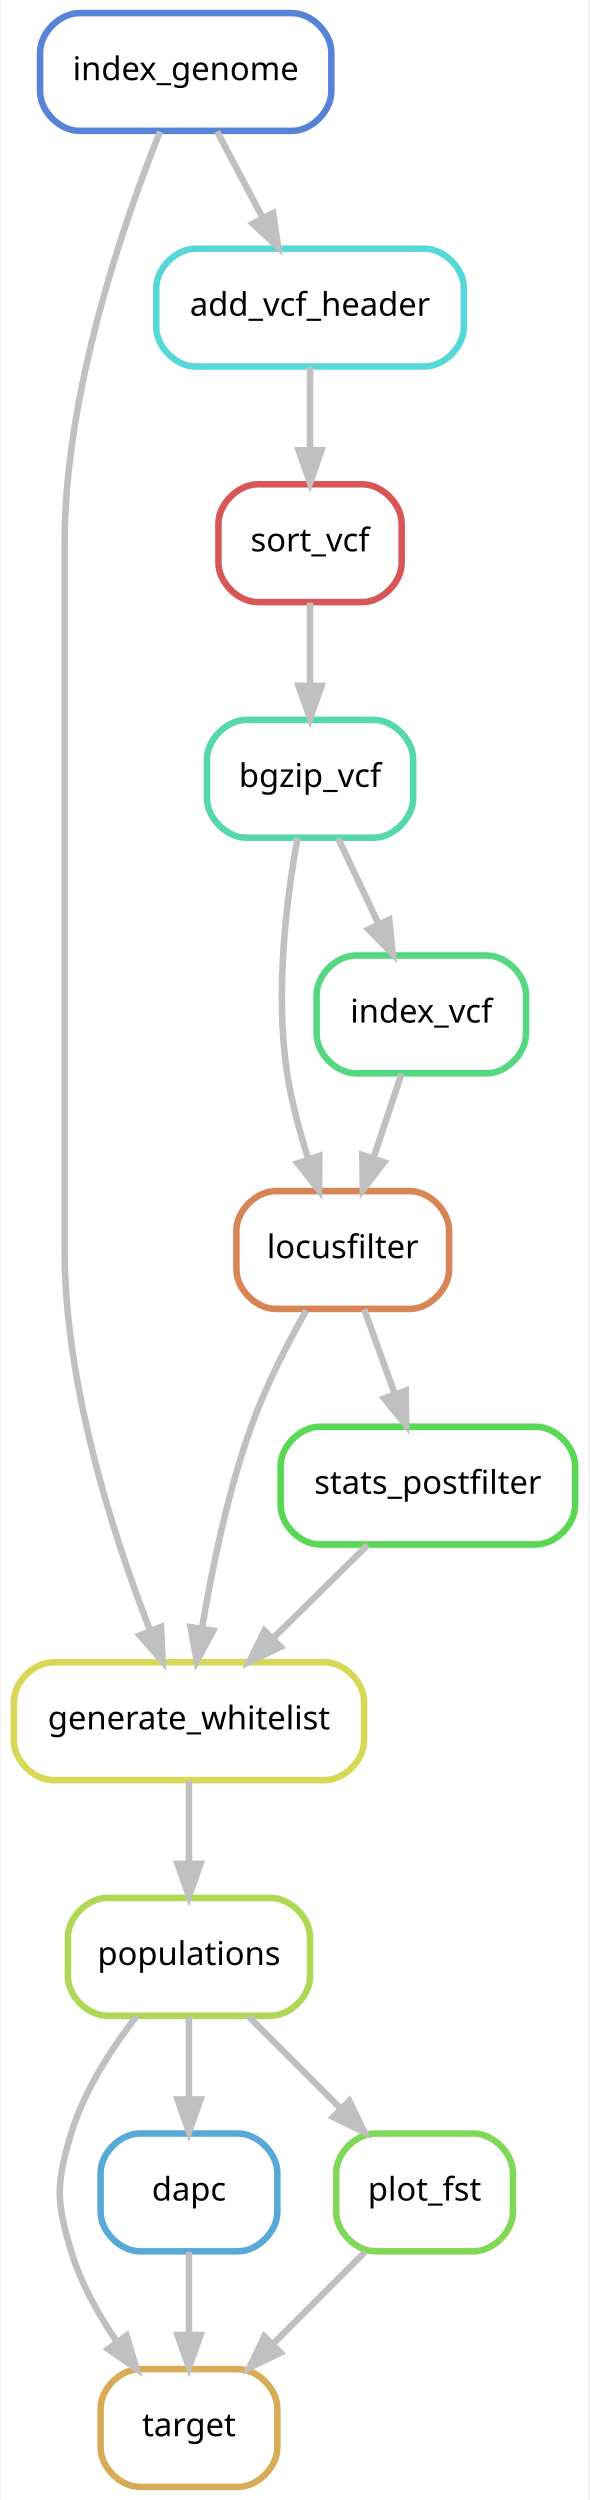
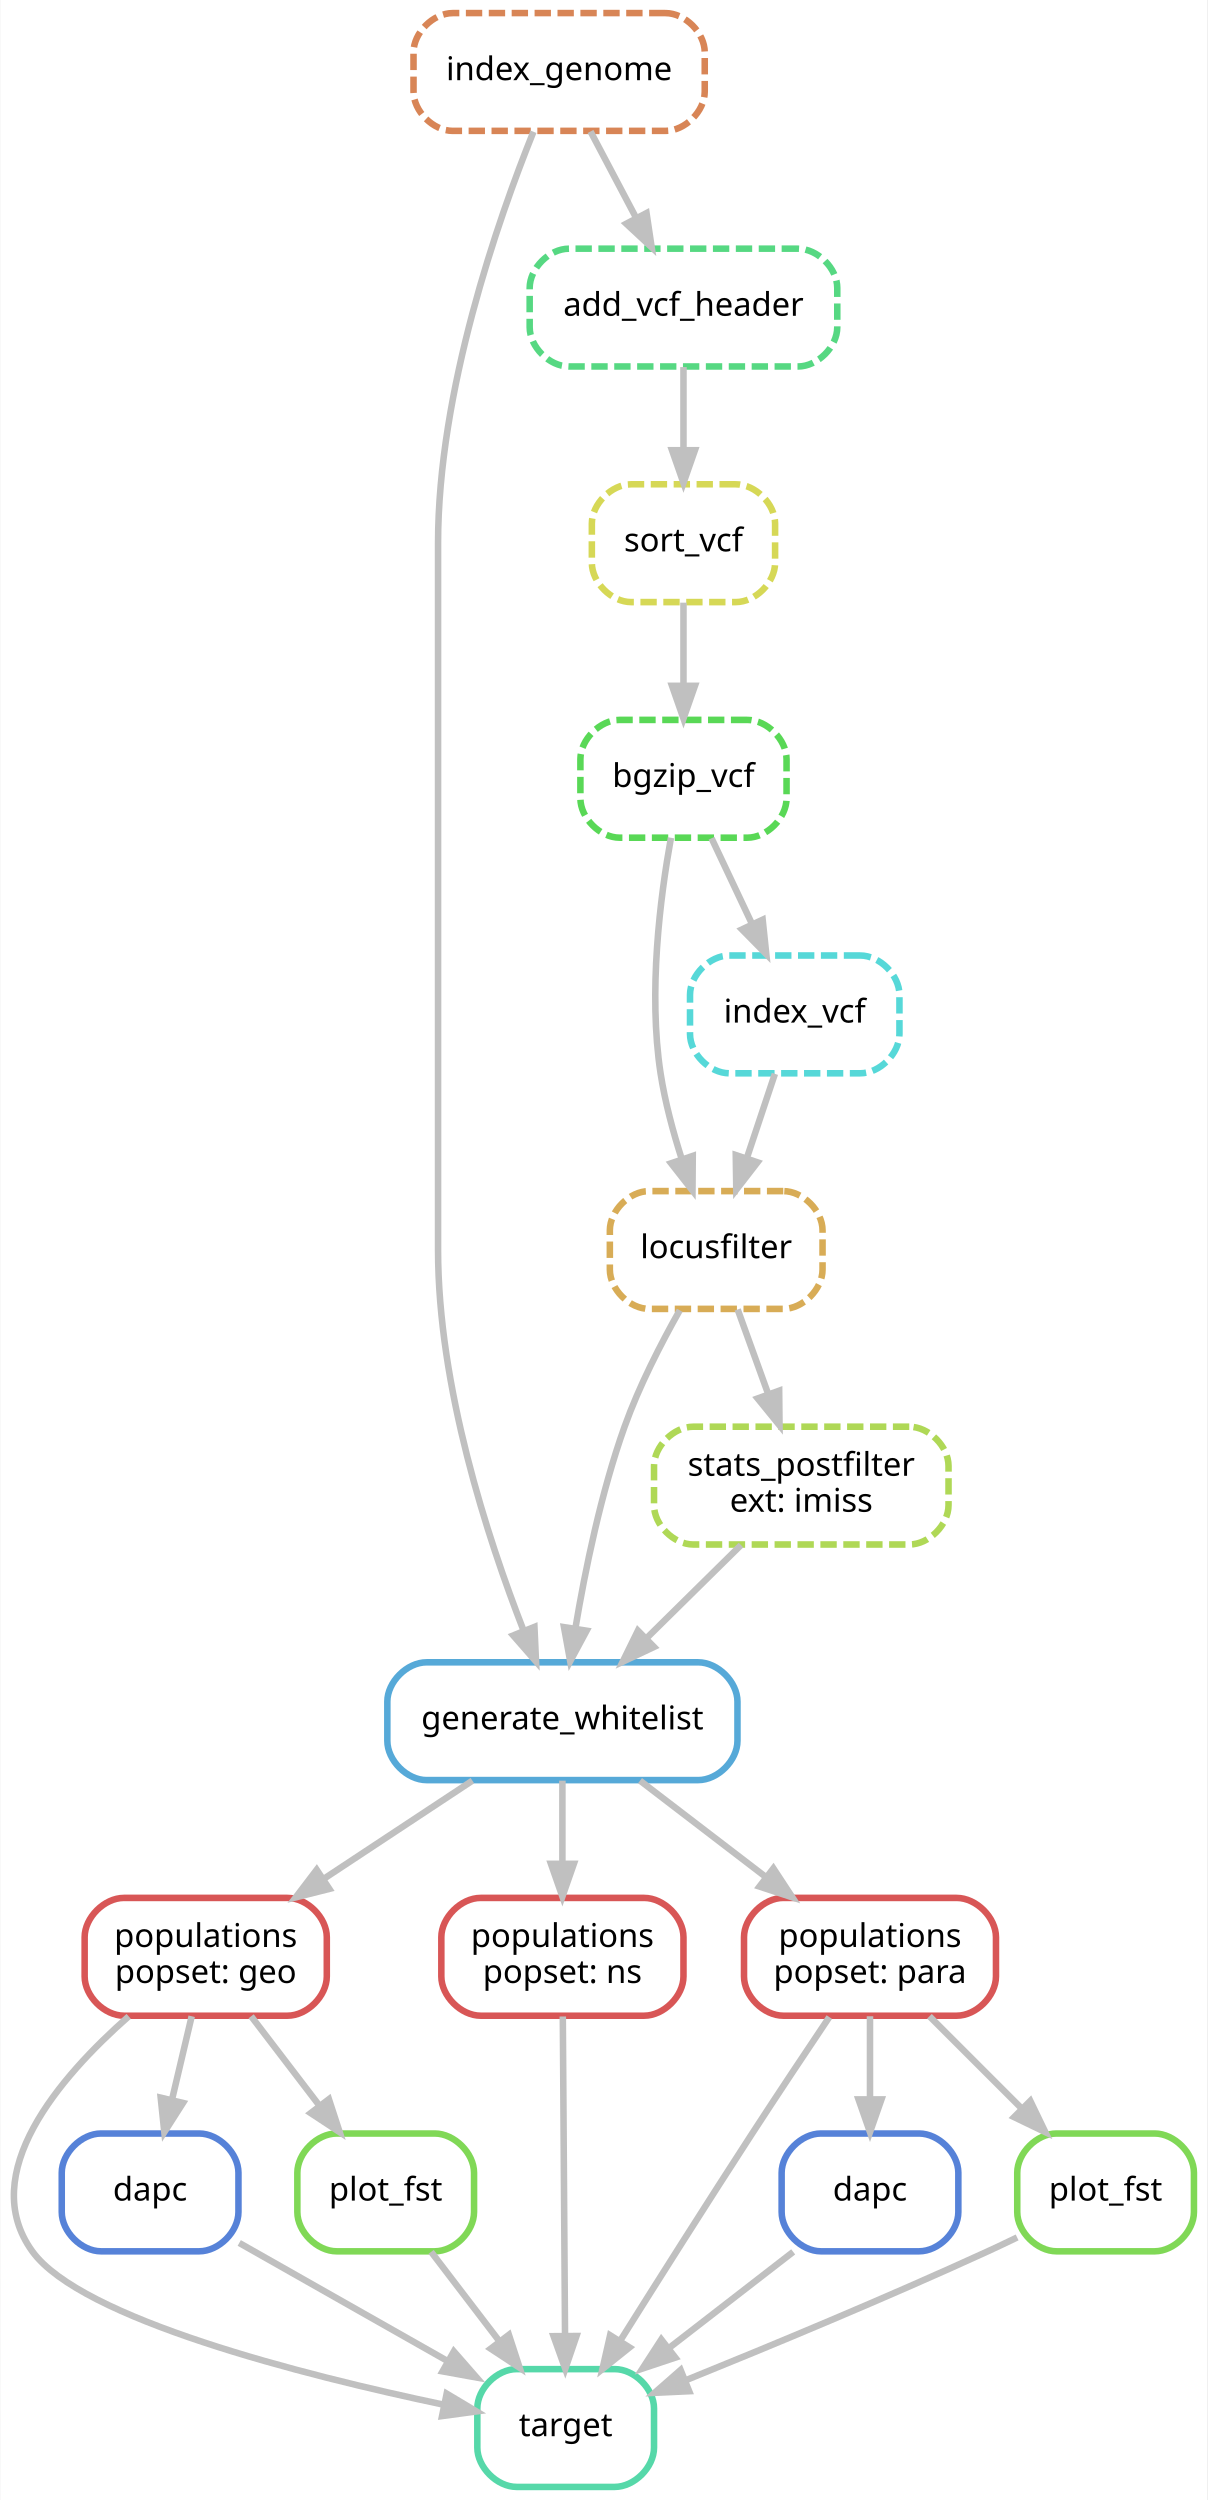
- <svg xmlns="http://www.w3.org/2000/svg" width="180pt" height="764pt" viewBox="0.00 0.00 179.50 764.00">
+ <svg xmlns="http://www.w3.org/2000/svg" width="369pt" height="764pt" viewBox="0.00 0.00 368.74 764.00">
  <g id="graph0" class="graph" transform="scale(1 1) rotate(0) translate(4 760)">
-     <polygon fill="#ffffff" stroke="transparent" points="-4,4 -4,-760 175.5,-760 175.5,4 -4,4" />
+     <polygon fill="#ffffff" stroke="transparent" points="-4,4 -4,-760 364.739,-760 364.739,4 -4,4" />
    <g id="node1" class="node">
-       <path fill="none" stroke="#d8ac56" stroke-width="2" d="M68.5,-36C68.5,-36 38.5,-36 38.5,-36 32.5,-36 26.5,-30 26.5,-24 26.5,-24 26.5,-12 26.5,-12 26.5,-6 32.5,0 38.5,0 38.5,0 68.5,0 68.5,0 74.5,0 80.5,-6 80.5,-12 80.5,-12 80.5,-24 80.5,-24 80.5,-30 74.5,-36 68.5,-36" />
-       <text text-anchor="middle" x="53.5" y="-15.5" font-family="sans" font-size="10.00" fill="#000000">target</text>
+       <path fill="none" stroke="#56d8a9" stroke-width="2" d="M183.739,-36C183.739,-36 153.739,-36 153.739,-36 147.739,-36 141.739,-30 141.739,-24 141.739,-24 141.739,-12 141.739,-12 141.739,-6 147.739,0 153.739,0 153.739,0 183.739,0 183.739,0 189.739,0 195.739,-6 195.739,-12 195.739,-12 195.739,-24 195.739,-24 195.739,-30 189.739,-36 183.739,-36" />
+       <text text-anchor="middle" x="168.739" y="-15.5" font-family="sans" font-size="10.00" fill="#000000">target</text>
    </g>
    <g id="node2" class="node">
-       <path fill="none" stroke="#56a9d8" stroke-width="2" d="M68.5,-108C68.5,-108 38.5,-108 38.5,-108 32.5,-108 26.5,-102 26.5,-96 26.5,-96 26.5,-84 26.5,-84 26.5,-78 32.5,-72 38.5,-72 38.5,-72 68.5,-72 68.5,-72 74.5,-72 80.5,-78 80.5,-84 80.5,-84 80.5,-96 80.5,-96 80.5,-102 74.5,-108 68.5,-108" />
-       <text text-anchor="middle" x="53.5" y="-87.5" font-family="sans" font-size="10.00" fill="#000000">dapc</text>
+       <path fill="none" stroke="#d85656" stroke-width="2" d="M83.739,-180C83.739,-180 33.739,-180 33.739,-180 27.739,-180 21.739,-174 21.739,-168 21.739,-168 21.739,-156 21.739,-156 21.739,-150 27.739,-144 33.739,-144 33.739,-144 83.739,-144 83.739,-144 89.739,-144 95.739,-150 95.739,-156 95.739,-156 95.739,-168 95.739,-168 95.739,-174 89.739,-180 83.739,-180" />
+       <text text-anchor="middle" x="58.739" y="-165" font-family="sans" font-size="10.00" fill="#000000">populations</text>
+       <text text-anchor="middle" x="58.739" y="-154" font-family="sans" font-size="10.00" fill="#000000">popset: geo</text>
+     </g>
+     <g id="edge1" class="edge">
+       <path fill="none" stroke="#c0c0c0" stroke-width="2" d="M35.199,-143.795C14.017,-125.163 -11.353,-95.668 5.739,-72 20.645,-51.36 88.223,-34.223 131.551,-25.103" />
+       <polygon fill="#c0c0c0" stroke="#c0c0c0" stroke-width="2" points="132.373,-28.507 141.464,-23.067 130.965,-21.651 132.373,-28.507" />
+     </g>
+     <g id="node5" class="node">
+       <path fill="none" stroke="#5682d8" stroke-width="2" d="M56.739,-108C56.739,-108 26.739,-108 26.739,-108 20.739,-108 14.739,-102 14.739,-96 14.739,-96 14.739,-84 14.739,-84 14.739,-78 20.739,-72 26.739,-72 26.739,-72 56.739,-72 56.739,-72 62.739,-72 68.739,-78 68.739,-84 68.739,-84 68.739,-96 68.739,-96 68.739,-102 62.739,-108 56.739,-108" />
+       <text text-anchor="middle" x="41.739" y="-87.5" font-family="sans" font-size="10.00" fill="#000000">dapc</text>
+     </g>
+     <g id="edge11" class="edge">
+       <path fill="none" stroke="#c0c0c0" stroke-width="2" d="M54.449,-143.831C52.631,-136.131 50.469,-126.974 48.449,-118.417" />
+       <polygon fill="#c0c0c0" stroke="#c0c0c0" stroke-width="2" points="51.791,-117.341 46.087,-108.413 44.978,-118.95 51.791,-117.341" />
+     </g>
+     <g id="node7" class="node">
+       <path fill="none" stroke="#80d856" stroke-width="2" d="M128.739,-108C128.739,-108 98.739,-108 98.739,-108 92.739,-108 86.739,-102 86.739,-96 86.739,-96 86.739,-84 86.739,-84 86.739,-78 92.739,-72 98.739,-72 98.739,-72 128.739,-72 128.739,-72 134.739,-72 140.739,-78 140.739,-84 140.739,-84 140.739,-96 140.739,-96 140.739,-102 134.739,-108 128.739,-108" />
+       <text text-anchor="middle" x="113.739" y="-87.5" font-family="sans" font-size="10.00" fill="#000000">plot_fst</text>
+     </g>
+     <g id="edge13" class="edge">
+       <path fill="none" stroke="#c0c0c0" stroke-width="2" d="M72.618,-143.831C78.953,-135.539 86.578,-125.557 93.532,-116.453" />
+       <polygon fill="#c0c0c0" stroke="#c0c0c0" stroke-width="2" points="96.385,-118.485 99.674,-108.413 90.822,-114.235 96.385,-118.485" />
+     </g>
+     <g id="node3" class="node">
+       <path fill="none" stroke="#d85656" stroke-width="2" d="M192.739,-180C192.739,-180 142.739,-180 142.739,-180 136.739,-180 130.739,-174 130.739,-168 130.739,-168 130.739,-156 130.739,-156 130.739,-150 136.739,-144 142.739,-144 142.739,-144 192.739,-144 192.739,-144 198.739,-144 204.739,-150 204.739,-156 204.739,-156 204.739,-168 204.739,-168 204.739,-174 198.739,-180 192.739,-180" />
+       <text text-anchor="middle" x="167.739" y="-165" font-family="sans" font-size="10.00" fill="#000000">populations</text>
+       <text text-anchor="middle" x="167.739" y="-154" font-family="sans" font-size="10.00" fill="#000000">popset: ns</text>
    </g>
    <g id="edge2" class="edge">
-       <path fill="none" stroke="#c0c0c0" stroke-width="2" d="M53.5,-71.831C53.5,-64.131 53.5,-54.974 53.5,-46.417" />
-       <polygon fill="#c0c0c0" stroke="#c0c0c0" stroke-width="2" points="57,-46.413 53.5,-36.413 50,-46.413 57,-46.413" />
+       <path fill="none" stroke="#c0c0c0" stroke-width="2" d="M167.866,-143.762C168.036,-119.201 168.342,-75.247 168.542,-46.354" />
+       <polygon fill="#c0c0c0" stroke="#c0c0c0" stroke-width="2" points="172.044,-46.114 168.614,-36.09 165.044,-46.065 172.044,-46.114" />
    </g>
-     <g id="node3" class="node">
-       <path fill="none" stroke="#afd856" stroke-width="2" d="M78.5,-180C78.5,-180 28.5,-180 28.5,-180 22.5,-180 16.5,-174 16.5,-168 16.5,-168 16.5,-156 16.5,-156 16.5,-150 22.5,-144 28.5,-144 28.5,-144 78.5,-144 78.5,-144 84.5,-144 90.5,-150 90.5,-156 90.5,-156 90.5,-168 90.5,-168 90.5,-174 84.5,-180 78.5,-180" />
-       <text text-anchor="middle" x="53.5" y="-159.5" font-family="sans" font-size="10.00" fill="#000000">populations</text>
+     <g id="node4" class="node">
+       <path fill="none" stroke="#d85656" stroke-width="2" d="M288.239,-180C288.239,-180 235.239,-180 235.239,-180 229.239,-180 223.239,-174 223.239,-168 223.239,-168 223.239,-156 223.239,-156 223.239,-150 229.239,-144 235.239,-144 235.239,-144 288.239,-144 288.239,-144 294.239,-144 300.239,-150 300.239,-156 300.239,-156 300.239,-168 300.239,-168 300.239,-174 294.239,-180 288.239,-180" />
+       <text text-anchor="middle" x="261.739" y="-165" font-family="sans" font-size="10.00" fill="#000000">populations</text>
+       <text text-anchor="middle" x="261.739" y="-154" font-family="sans" font-size="10.00" fill="#000000">popset: para</text>
    </g>
    <g id="edge3" class="edge">
-       <path fill="none" stroke="#c0c0c0" stroke-width="2" d="M37.51,-143.917C29.846,-134.037 21.483,-121.156 17.5,-108 12.864,-92.686 12.864,-87.314 17.5,-72 20.456,-62.236 25.825,-52.623 31.53,-44.276" />
-       <polygon fill="#c0c0c0" stroke="#c0c0c0" stroke-width="2" points="34.441,-46.224 37.51,-36.083 28.787,-42.097 34.441,-46.224" />
+       <path fill="none" stroke="#c0c0c0" stroke-width="2" d="M249.302,-143.576C242.317,-133.171 233.475,-119.904 225.739,-108 212.008,-86.87 196.747,-62.738 185.474,-44.785" />
+       <polygon fill="#c0c0c0" stroke="#c0c0c0" stroke-width="2" points="188.249,-42.622 179.972,-36.009 182.318,-46.34 188.249,-42.622" />
+     </g>
+     <g id="node6" class="node">
+       <path fill="none" stroke="#5682d8" stroke-width="2" d="M276.739,-108C276.739,-108 246.739,-108 246.739,-108 240.739,-108 234.739,-102 234.739,-96 234.739,-96 234.739,-84 234.739,-84 234.739,-78 240.739,-72 246.739,-72 246.739,-72 276.739,-72 276.739,-72 282.739,-72 288.739,-78 288.739,-84 288.739,-84 288.739,-96 288.739,-96 288.739,-102 282.739,-108 276.739,-108" />
+       <text text-anchor="middle" x="261.739" y="-87.5" font-family="sans" font-size="10.00" fill="#000000">dapc</text>
+     </g>
+     <g id="edge12" class="edge">
+       <path fill="none" stroke="#c0c0c0" stroke-width="2" d="M261.739,-143.831C261.739,-136.131 261.739,-126.974 261.739,-118.417" />
+       <polygon fill="#c0c0c0" stroke="#c0c0c0" stroke-width="2" points="265.239,-118.413 261.739,-108.413 258.239,-118.413 265.239,-118.413" />
+     </g>
+     <g id="node8" class="node">
+       <path fill="none" stroke="#80d856" stroke-width="2" d="M348.739,-108C348.739,-108 318.739,-108 318.739,-108 312.739,-108 306.739,-102 306.739,-96 306.739,-96 306.739,-84 306.739,-84 306.739,-78 312.739,-72 318.739,-72 318.739,-72 348.739,-72 348.739,-72 354.739,-72 360.739,-78 360.739,-84 360.739,-84 360.739,-96 360.739,-96 360.739,-102 354.739,-108 348.739,-108" />
+       <text text-anchor="middle" x="333.739" y="-87.5" font-family="sans" font-size="10.00" fill="#000000">plot_fst</text>
+     </g>
+     <g id="edge14" class="edge">
+       <path fill="none" stroke="#c0c0c0" stroke-width="2" d="M279.908,-143.831C288.454,-135.285 298.795,-124.944 308.119,-115.62" />
+       <polygon fill="#c0c0c0" stroke="#c0c0c0" stroke-width="2" points="310.73,-117.959 315.326,-108.413 305.78,-113.01 310.73,-117.959" />
    </g>
    <g id="edge4" class="edge">
-       <path fill="none" stroke="#c0c0c0" stroke-width="2" d="M53.5,-143.831C53.5,-136.131 53.5,-126.974 53.5,-118.417" />
-       <polygon fill="#c0c0c0" stroke="#c0c0c0" stroke-width="2" points="57,-118.413 53.5,-108.413 50,-118.413 57,-118.413" />
+       <path fill="none" stroke="#c0c0c0" stroke-width="2" d="M68.984,-74.554C87.566,-64.019 112.377,-49.953 132.606,-38.485" />
+       <polygon fill="#c0c0c0" stroke="#c0c0c0" stroke-width="2" points="134.566,-41.397 141.54,-33.42 131.114,-35.307 134.566,-41.397" />
    </g>
-     <g id="node4" class="node">
-       <path fill="none" stroke="#80d856" stroke-width="2" d="M140.5,-108C140.5,-108 110.5,-108 110.5,-108 104.5,-108 98.5,-102 98.5,-96 98.5,-96 98.5,-84 98.5,-84 98.5,-78 104.5,-72 110.5,-72 110.5,-72 140.5,-72 140.5,-72 146.5,-72 152.5,-78 152.5,-84 152.5,-84 152.5,-96 152.5,-96 152.5,-102 146.5,-108 140.5,-108" />
-       <text text-anchor="middle" x="125.5" y="-87.5" font-family="sans" font-size="10.00" fill="#000000">plot_fst</text>
+     <g id="edge5" class="edge">
+       <path fill="none" stroke="#c0c0c0" stroke-width="2" d="M238.271,-71.831C226.707,-62.878 212.599,-51.956 200.121,-42.295" />
+       <polygon fill="#c0c0c0" stroke="#c0c0c0" stroke-width="2" points="202.249,-39.517 192.2,-36.163 197.964,-45.052 202.249,-39.517" />
    </g>
    <g id="edge6" class="edge">
-       <path fill="none" stroke="#c0c0c0" stroke-width="2" d="M71.669,-143.831C80.215,-135.285 90.556,-124.944 99.88,-115.62" />
-       <polygon fill="#c0c0c0" stroke="#c0c0c0" stroke-width="2" points="102.49,-117.959 107.087,-108.413 97.541,-113.01 102.49,-117.959" />
+       <path fill="none" stroke="#c0c0c0" stroke-width="2" d="M127.618,-71.831C133.953,-63.539 141.578,-53.557 148.532,-44.453" />
+       <polygon fill="#c0c0c0" stroke="#c0c0c0" stroke-width="2" points="151.385,-46.485 154.674,-36.413 145.822,-42.235 151.385,-46.485" />
    </g>
-     <g id="edge1" class="edge">
-       <path fill="none" stroke="#c0c0c0" stroke-width="2" d="M107.331,-71.831C98.785,-63.285 88.444,-52.944 79.12,-43.62" />
-       <polygon fill="#c0c0c0" stroke="#c0c0c0" stroke-width="2" points="81.459,-41.01 71.913,-36.413 76.51,-45.959 81.459,-41.01" />
+     <g id="edge7" class="edge">
+       <path fill="none" stroke="#c0c0c0" stroke-width="2" d="M306.707,-76.24C303.695,-74.78 300.661,-73.34 297.739,-72 266.919,-57.864 231.334,-43.08 205.356,-32.562" />
+       <polygon fill="#c0c0c0" stroke="#c0c0c0" stroke-width="2" points="206.483,-29.243 195.899,-28.751 203.865,-35.736 206.483,-29.243" />
    </g>
-     <g id="node5" class="node">
-       <path fill="none" stroke="#d6d856" stroke-width="2" d="M95,-252C95,-252 12,-252 12,-252 6,-252 0,-246 0,-240 0,-240 0,-228 0,-228 0,-222 6,-216 12,-216 12,-216 95,-216 95,-216 101,-216 107,-222 107,-228 107,-228 107,-240 107,-240 107,-246 101,-252 95,-252" />
-       <text text-anchor="middle" x="53.5" y="-231.5" font-family="sans" font-size="10.00" fill="#000000">generate_whitelist</text>
-     </g>
-     <g id="edge5" class="edge">
-       <path fill="none" stroke="#c0c0c0" stroke-width="2" d="M53.5,-215.831C53.5,-208.131 53.5,-198.974 53.5,-190.417" />
-       <polygon fill="#c0c0c0" stroke="#c0c0c0" stroke-width="2" points="57,-190.413 53.5,-180.413 50,-190.413 57,-190.413" />
-     </g>
-     <g id="node6" class="node">
-       <path fill="none" stroke="#d88556" stroke-width="2" d="M121,-396C121,-396 80,-396 80,-396 74,-396 68,-390 68,-384 68,-384 68,-372 68,-372 68,-366 74,-360 80,-360 80,-360 121,-360 121,-360 127,-360 133,-366 133,-372 133,-372 133,-384 133,-384 133,-390 127,-396 121,-396" />
-       <text text-anchor="middle" x="100.5" y="-375.5" font-family="sans" font-size="10.00" fill="#000000">locusfilter</text>
+     <g id="node9" class="node">
+       <path fill="none" stroke="#56a9d8" stroke-width="2" d="M209.239,-252C209.239,-252 126.239,-252 126.239,-252 120.239,-252 114.239,-246 114.239,-240 114.239,-240 114.239,-228 114.239,-228 114.239,-222 120.239,-216 126.239,-216 126.239,-216 209.239,-216 209.239,-216 215.239,-216 221.239,-222 221.239,-228 221.239,-228 221.239,-240 221.239,-240 221.239,-246 215.239,-252 209.239,-252" />
+       <text text-anchor="middle" x="167.739" y="-231.5" font-family="sans" font-size="10.00" fill="#000000">generate_whitelist</text>
    </g>
    <g id="edge8" class="edge">
-       <path fill="none" stroke="#c0c0c0" stroke-width="2" d="M89.359,-359.57C83.614,-349.386 76.906,-336.331 72.5,-324 65.312,-303.887 60.449,-280.223 57.443,-262.21" />
-       <polygon fill="#c0c0c0" stroke="#c0c0c0" stroke-width="2" points="60.9,-261.659 55.884,-252.326 53.985,-262.749 60.9,-261.659" />
-     </g>
-     <g id="node7" class="node">
-       <path fill="none" stroke="#59d856" stroke-width="2" d="M159.5,-324C159.5,-324 93.5,-324 93.5,-324 87.5,-324 81.5,-318 81.5,-312 81.5,-312 81.5,-300 81.5,-300 81.5,-294 87.5,-288 93.5,-288 93.5,-288 159.5,-288 159.5,-288 165.5,-288 171.5,-294 171.5,-300 171.5,-300 171.5,-312 171.5,-312 171.5,-318 165.5,-324 159.5,-324" />
-       <text text-anchor="middle" x="126.5" y="-303.5" font-family="sans" font-size="10.00" fill="#000000">stats_postfilter</text>
-     </g>
-     <g id="edge12" class="edge">
-       <path fill="none" stroke="#c0c0c0" stroke-width="2" d="M107.061,-359.831C109.903,-351.962 113.294,-342.571 116.442,-333.853" />
-       <polygon fill="#c0c0c0" stroke="#c0c0c0" stroke-width="2" points="119.746,-335.008 119.851,-324.413 113.162,-332.63 119.746,-335.008" />
-     </g>
-     <g id="edge7" class="edge">
-       <path fill="none" stroke="#c0c0c0" stroke-width="2" d="M108.079,-287.831C99.347,-279.219 88.768,-268.785 79.258,-259.405" />
-       <polygon fill="#c0c0c0" stroke="#c0c0c0" stroke-width="2" points="81.493,-256.693 71.915,-252.163 76.577,-261.677 81.493,-256.693" />
-     </g>
-     <g id="node8" class="node">
-       <path fill="none" stroke="#5682d8" stroke-width="2" d="M85,-756C85,-756 20,-756 20,-756 14,-756 8,-750 8,-744 8,-744 8,-732 8,-732 8,-726 14,-720 20,-720 20,-720 85,-720 85,-720 91,-720 97,-726 97,-732 97,-732 97,-744 97,-744 97,-750 91,-756 85,-756" />
-       <text text-anchor="middle" x="52.5" y="-735.5" font-family="sans" font-size="10.00" fill="#000000">index_genome</text>
+       <path fill="none" stroke="#c0c0c0" stroke-width="2" d="M140.234,-215.831C126.421,-206.707 109.514,-195.539 94.686,-185.745" />
+       <polygon fill="#c0c0c0" stroke="#c0c0c0" stroke-width="2" points="96.509,-182.754 86.236,-180.163 92.651,-188.595 96.509,-182.754" />
    </g>
    <g id="edge9" class="edge">
-       <path fill="none" stroke="#c0c0c0" stroke-width="2" d="M44.653,-719.746C33.792,-692.778 15.5,-640.462 15.5,-594 15.5,-594 15.5,-594 15.5,-378 15.5,-336.368 30.533,-290.14 41.688,-261.567" />
-       <polygon fill="#c0c0c0" stroke="#c0c0c0" stroke-width="2" points="44.958,-262.817 45.441,-252.233 38.463,-260.205 44.958,-262.817" />
+       <path fill="none" stroke="#c0c0c0" stroke-width="2" d="M167.739,-215.831C167.739,-208.131 167.739,-198.974 167.739,-190.417" />
+       <polygon fill="#c0c0c0" stroke="#c0c0c0" stroke-width="2" points="171.239,-190.413 167.739,-180.413 164.239,-190.413 171.239,-190.413" />
+     </g>
+     <g id="edge10" class="edge">
+       <path fill="none" stroke="#c0c0c0" stroke-width="2" d="M191.459,-215.831C203.149,-206.878 217.408,-195.956 230.02,-186.296" />
+       <polygon fill="#c0c0c0" stroke="#c0c0c0" stroke-width="2" points="232.216,-189.022 238.027,-180.163 227.96,-183.465 232.216,-189.022" />
+     </g>
+     <g id="node10" class="node">
+       <path fill="none" stroke="#d8ac56" stroke-width="2" stroke-dasharray="5,2" d="M235.239,-396C235.239,-396 194.239,-396 194.239,-396 188.239,-396 182.239,-390 182.239,-384 182.239,-384 182.239,-372 182.239,-372 182.239,-366 188.239,-360 194.239,-360 194.239,-360 235.239,-360 235.239,-360 241.239,-360 247.239,-366 247.239,-372 247.239,-372 247.239,-384 247.239,-384 247.239,-390 241.239,-396 235.239,-396" />
+       <text text-anchor="middle" x="214.739" y="-375.5" font-family="sans" font-size="10.00" fill="#000000">locusfilter</text>
+     </g>
+     <g id="edge15" class="edge">
+       <path fill="none" stroke="#c0c0c0" stroke-width="2" d="M203.598,-359.57C197.853,-349.386 191.146,-336.331 186.739,-324 179.552,-303.887 174.688,-280.223 171.682,-262.21" />
+       <polygon fill="#c0c0c0" stroke="#c0c0c0" stroke-width="2" points="175.139,-261.659 170.124,-252.326 168.224,-262.749 175.139,-261.659" />
+     </g>
+     <g id="node11" class="node">
+       <path fill="none" stroke="#afd856" stroke-width="2" stroke-dasharray="5,2" d="M273.739,-324C273.739,-324 207.739,-324 207.739,-324 201.739,-324 195.739,-318 195.739,-312 195.739,-312 195.739,-300 195.739,-300 195.739,-294 201.739,-288 207.739,-288 207.739,-288 273.739,-288 273.739,-288 279.739,-288 285.739,-294 285.739,-300 285.739,-300 285.739,-312 285.739,-312 285.739,-318 279.739,-324 273.739,-324" />
+       <text text-anchor="middle" x="240.739" y="-309" font-family="sans" font-size="10.00" fill="#000000">stats_postfilter</text>
+       <text text-anchor="middle" x="240.739" y="-298" font-family="sans" font-size="10.00" fill="#000000">ext: imiss</text>
+     </g>
+     <g id="edge20" class="edge">
+       <path fill="none" stroke="#c0c0c0" stroke-width="2" d="M221.3,-359.831C224.142,-351.962 227.533,-342.571 230.681,-333.853" />
+       <polygon fill="#c0c0c0" stroke="#c0c0c0" stroke-width="2" points="233.985,-335.008 234.09,-324.413 227.402,-332.63 233.985,-335.008" />
+     </g>
+     <g id="edge16" class="edge">
+       <path fill="none" stroke="#c0c0c0" stroke-width="2" d="M222.318,-287.831C213.586,-279.219 203.007,-268.785 193.497,-259.405" />
+       <polygon fill="#c0c0c0" stroke="#c0c0c0" stroke-width="2" points="195.732,-256.693 186.154,-252.163 190.816,-261.677 195.732,-256.693" />
    </g>
    <g id="node12" class="node">
-       <path fill="none" stroke="#56d8d8" stroke-width="2" d="M125.5,-684C125.5,-684 55.5,-684 55.5,-684 49.5,-684 43.5,-678 43.5,-672 43.5,-672 43.5,-660 43.5,-660 43.5,-654 49.5,-648 55.5,-648 55.5,-648 125.5,-648 125.5,-648 131.5,-648 137.5,-654 137.5,-660 137.5,-660 137.5,-672 137.5,-672 137.5,-678 131.5,-684 125.5,-684" />
-       <text text-anchor="middle" x="90.5" y="-663.5" font-family="sans" font-size="10.00" fill="#000000">add_vcf_header</text>
+       <path fill="none" stroke="#d88556" stroke-width="2" stroke-dasharray="5,2" d="M199.239,-756C199.239,-756 134.239,-756 134.239,-756 128.239,-756 122.239,-750 122.239,-744 122.239,-744 122.239,-732 122.239,-732 122.239,-726 128.239,-720 134.239,-720 134.239,-720 199.239,-720 199.239,-720 205.239,-720 211.239,-726 211.239,-732 211.239,-732 211.239,-744 211.239,-744 211.239,-750 205.239,-756 199.239,-756" />
+       <text text-anchor="middle" x="166.739" y="-735.5" font-family="sans" font-size="10.00" fill="#000000">index_genome</text>
    </g>
-     <g id="edge16" class="edge">
-       <path fill="none" stroke="#c0c0c0" stroke-width="2" d="M62.089,-719.831C66.332,-711.793 71.412,-702.167 76.096,-693.292" />
-       <polygon fill="#c0c0c0" stroke="#c0c0c0" stroke-width="2" points="79.21,-694.891 80.782,-684.413 73.019,-691.624 79.21,-694.891" />
+     <g id="edge17" class="edge">
+       <path fill="none" stroke="#c0c0c0" stroke-width="2" d="M158.893,-719.746C148.031,-692.778 129.739,-640.462 129.739,-594 129.739,-594 129.739,-594 129.739,-378 129.739,-336.368 144.772,-290.14 155.927,-261.567" />
+       <polygon fill="#c0c0c0" stroke="#c0c0c0" stroke-width="2" points="159.197,-262.817 159.68,-252.233 152.702,-260.205 159.197,-262.817" />
    </g>
-     <g id="node9" class="node">
-       <path fill="none" stroke="#56d8a9" stroke-width="2" d="M110,-540C110,-540 71,-540 71,-540 65,-540 59,-534 59,-528 59,-528 59,-516 59,-516 59,-510 65,-504 71,-504 71,-504 110,-504 110,-504 116,-504 122,-510 122,-516 122,-516 122,-528 122,-528 122,-534 116,-540 110,-540" />
-       <text text-anchor="middle" x="90.5" y="-519.5" font-family="sans" font-size="10.00" fill="#000000">bgzip_vcf</text>
+     <g id="node16" class="node">
+       <path fill="none" stroke="#56d882" stroke-width="2" stroke-dasharray="5,2" d="M239.739,-684C239.739,-684 169.739,-684 169.739,-684 163.739,-684 157.739,-678 157.739,-672 157.739,-672 157.739,-660 157.739,-660 157.739,-654 163.739,-648 169.739,-648 169.739,-648 239.739,-648 239.739,-648 245.739,-648 251.739,-654 251.739,-660 251.739,-660 251.739,-672 251.739,-672 251.739,-678 245.739,-684 239.739,-684" />
+       <text text-anchor="middle" x="204.739" y="-663.5" font-family="sans" font-size="10.00" fill="#000000">add_vcf_header</text>
    </g>
-     <g id="edge10" class="edge">
-       <path fill="none" stroke="#c0c0c0" stroke-width="2" d="M86.678,-503.979C83.377,-485.745 79.691,-456.784 83.5,-432 84.837,-423.298 87.32,-414.074 89.983,-405.759" />
-       <polygon fill="#c0c0c0" stroke="#c0c0c0" stroke-width="2" points="93.341,-406.758 93.256,-396.163 86.715,-404.498 93.341,-406.758" />
+     <g id="edge24" class="edge">
+       <path fill="none" stroke="#c0c0c0" stroke-width="2" d="M176.328,-719.831C180.571,-711.793 185.651,-702.167 190.335,-693.292" />
+       <polygon fill="#c0c0c0" stroke="#c0c0c0" stroke-width="2" points="193.449,-694.891 195.021,-684.413 187.258,-691.624 193.449,-694.891" />
    </g>
-     <g id="node10" class="node">
-       <path fill="none" stroke="#56d882" stroke-width="2" d="M144.5,-468C144.5,-468 104.5,-468 104.5,-468 98.5,-468 92.5,-462 92.5,-456 92.5,-456 92.5,-444 92.5,-444 92.5,-438 98.5,-432 104.5,-432 104.5,-432 144.5,-432 144.5,-432 150.5,-432 156.5,-438 156.5,-444 156.5,-444 156.5,-456 156.5,-456 156.5,-462 150.5,-468 144.5,-468" />
-       <text text-anchor="middle" x="124.5" y="-447.5" font-family="sans" font-size="10.00" fill="#000000">index_vcf</text>
+     <g id="node13" class="node">
+       <path fill="none" stroke="#59d856" stroke-width="2" stroke-dasharray="5,2" d="M224.239,-540C224.239,-540 185.239,-540 185.239,-540 179.239,-540 173.239,-534 173.239,-528 173.239,-528 173.239,-516 173.239,-516 173.239,-510 179.239,-504 185.239,-504 185.239,-504 224.239,-504 224.239,-504 230.239,-504 236.239,-510 236.239,-516 236.239,-516 236.239,-528 236.239,-528 236.239,-534 230.239,-540 224.239,-540" />
+       <text text-anchor="middle" x="204.739" y="-519.5" font-family="sans" font-size="10.00" fill="#000000">bgzip_vcf</text>
    </g>
-     <g id="edge14" class="edge">
-       <path fill="none" stroke="#c0c0c0" stroke-width="2" d="M99.08,-503.831C102.836,-495.877 107.326,-486.369 111.48,-477.572" />
-       <polygon fill="#c0c0c0" stroke="#c0c0c0" stroke-width="2" points="114.7,-478.95 115.805,-468.413 108.37,-475.961 114.7,-478.95" />
+     <g id="edge18" class="edge">
+       <path fill="none" stroke="#c0c0c0" stroke-width="2" d="M200.917,-503.979C197.617,-485.745 193.93,-456.784 197.739,-432 199.077,-423.298 201.56,-414.074 204.223,-405.759" />
+       <polygon fill="#c0c0c0" stroke="#c0c0c0" stroke-width="2" points="207.58,-406.758 207.495,-396.163 200.955,-404.498 207.58,-406.758" />
    </g>
-     <g id="edge11" class="edge">
-       <path fill="none" stroke="#c0c0c0" stroke-width="2" d="M118.444,-431.831C115.849,-424.046 112.758,-414.773 109.878,-406.135" />
-       <polygon fill="#c0c0c0" stroke="#c0c0c0" stroke-width="2" points="113.121,-404.793 106.638,-396.413 106.48,-407.007 113.121,-404.793" />
+     <g id="node14" class="node">
+       <path fill="none" stroke="#56d8d8" stroke-width="2" stroke-dasharray="5,2" d="M258.739,-468C258.739,-468 218.739,-468 218.739,-468 212.739,-468 206.739,-462 206.739,-456 206.739,-456 206.739,-444 206.739,-444 206.739,-438 212.739,-432 218.739,-432 218.739,-432 258.739,-432 258.739,-432 264.739,-432 270.739,-438 270.739,-444 270.739,-444 270.739,-456 270.739,-456 270.739,-462 264.739,-468 258.739,-468" />
+       <text text-anchor="middle" x="238.739" y="-447.5" font-family="sans" font-size="10.00" fill="#000000">index_vcf</text>
    </g>
-     <g id="node11" class="node">
-       <path fill="none" stroke="#d85656" stroke-width="2" d="M106.5,-612C106.5,-612 74.5,-612 74.5,-612 68.5,-612 62.5,-606 62.5,-600 62.5,-600 62.5,-588 62.5,-588 62.5,-582 68.5,-576 74.5,-576 74.5,-576 106.5,-576 106.5,-576 112.5,-576 118.5,-582 118.5,-588 118.5,-588 118.5,-600 118.5,-600 118.5,-606 112.5,-612 106.5,-612" />
-       <text text-anchor="middle" x="90.5" y="-591.5" font-family="sans" font-size="10.00" fill="#000000">sort_vcf</text>
+     <g id="edge22" class="edge">
+       <path fill="none" stroke="#c0c0c0" stroke-width="2" d="M213.319,-503.831C217.075,-495.877 221.565,-486.369 225.719,-477.572" />
+       <polygon fill="#c0c0c0" stroke="#c0c0c0" stroke-width="2" points="228.939,-478.95 230.044,-468.413 222.609,-475.961 228.939,-478.95" />
    </g>
-     <g id="edge13" class="edge">
-       <path fill="none" stroke="#c0c0c0" stroke-width="2" d="M90.5,-575.831C90.5,-568.131 90.5,-558.974 90.5,-550.417" />
-       <polygon fill="#c0c0c0" stroke="#c0c0c0" stroke-width="2" points="94,-550.413 90.5,-540.413 87,-550.413 94,-550.413" />
+     <g id="edge19" class="edge">
+       <path fill="none" stroke="#c0c0c0" stroke-width="2" d="M232.683,-431.831C230.088,-424.046 226.997,-414.773 224.118,-406.135" />
+       <polygon fill="#c0c0c0" stroke="#c0c0c0" stroke-width="2" points="227.36,-404.793 220.877,-396.413 220.719,-407.007 227.36,-404.793" />
    </g>
-     <g id="edge15" class="edge">
-       <path fill="none" stroke="#c0c0c0" stroke-width="2" d="M90.5,-647.831C90.5,-640.131 90.5,-630.974 90.5,-622.417" />
-       <polygon fill="#c0c0c0" stroke="#c0c0c0" stroke-width="2" points="94,-622.413 90.5,-612.413 87,-622.413 94,-622.413" />
+     <g id="node15" class="node">
+       <path fill="none" stroke="#d6d856" stroke-width="2" stroke-dasharray="5,2" d="M220.739,-612C220.739,-612 188.739,-612 188.739,-612 182.739,-612 176.739,-606 176.739,-600 176.739,-600 176.739,-588 176.739,-588 176.739,-582 182.739,-576 188.739,-576 188.739,-576 220.739,-576 220.739,-576 226.739,-576 232.739,-582 232.739,-588 232.739,-588 232.739,-600 232.739,-600 232.739,-606 226.739,-612 220.739,-612" />
+       <text text-anchor="middle" x="204.739" y="-591.5" font-family="sans" font-size="10.00" fill="#000000">sort_vcf</text>
+     </g>
+     <g id="edge21" class="edge">
+       <path fill="none" stroke="#c0c0c0" stroke-width="2" d="M204.739,-575.831C204.739,-568.131 204.739,-558.974 204.739,-550.417" />
+       <polygon fill="#c0c0c0" stroke="#c0c0c0" stroke-width="2" points="208.239,-550.413 204.739,-540.413 201.239,-550.413 208.239,-550.413" />
+     </g>
+     <g id="edge23" class="edge">
+       <path fill="none" stroke="#c0c0c0" stroke-width="2" d="M204.739,-647.831C204.739,-640.131 204.739,-630.974 204.739,-622.417" />
+       <polygon fill="#c0c0c0" stroke="#c0c0c0" stroke-width="2" points="208.239,-622.413 204.739,-612.413 201.239,-622.413 208.239,-622.413" />
    </g>
  </g>
</svg>
